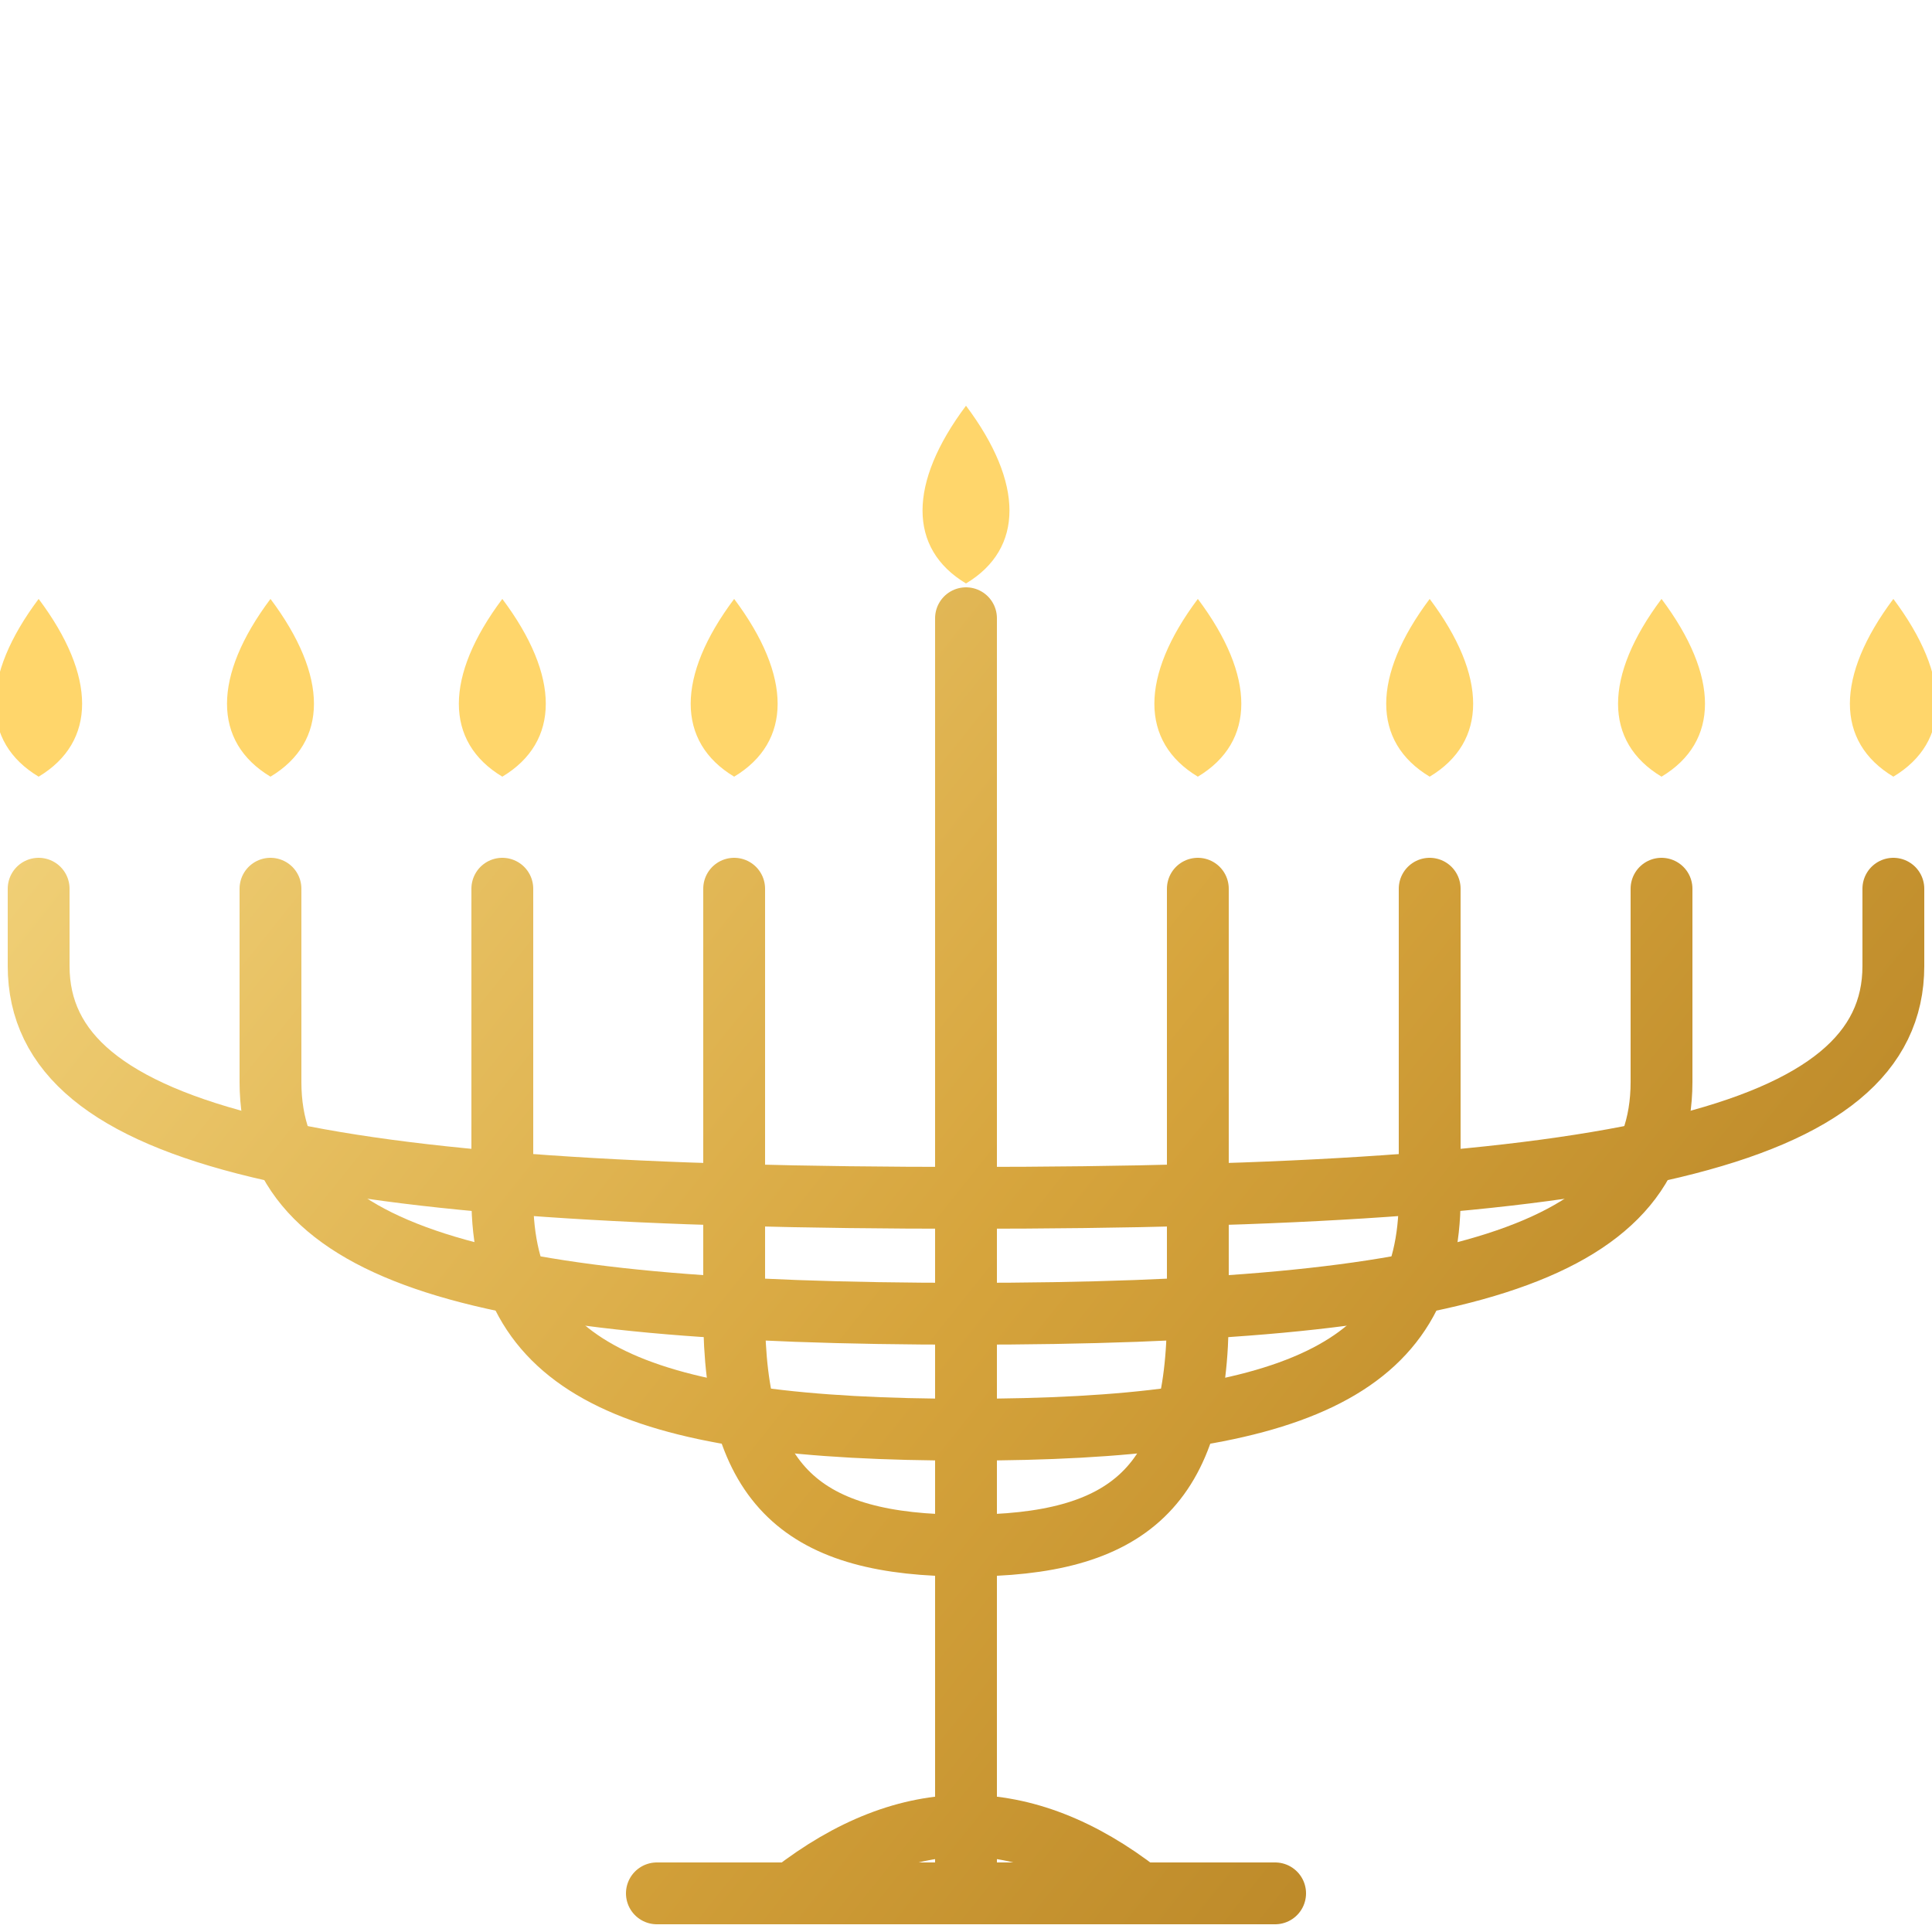
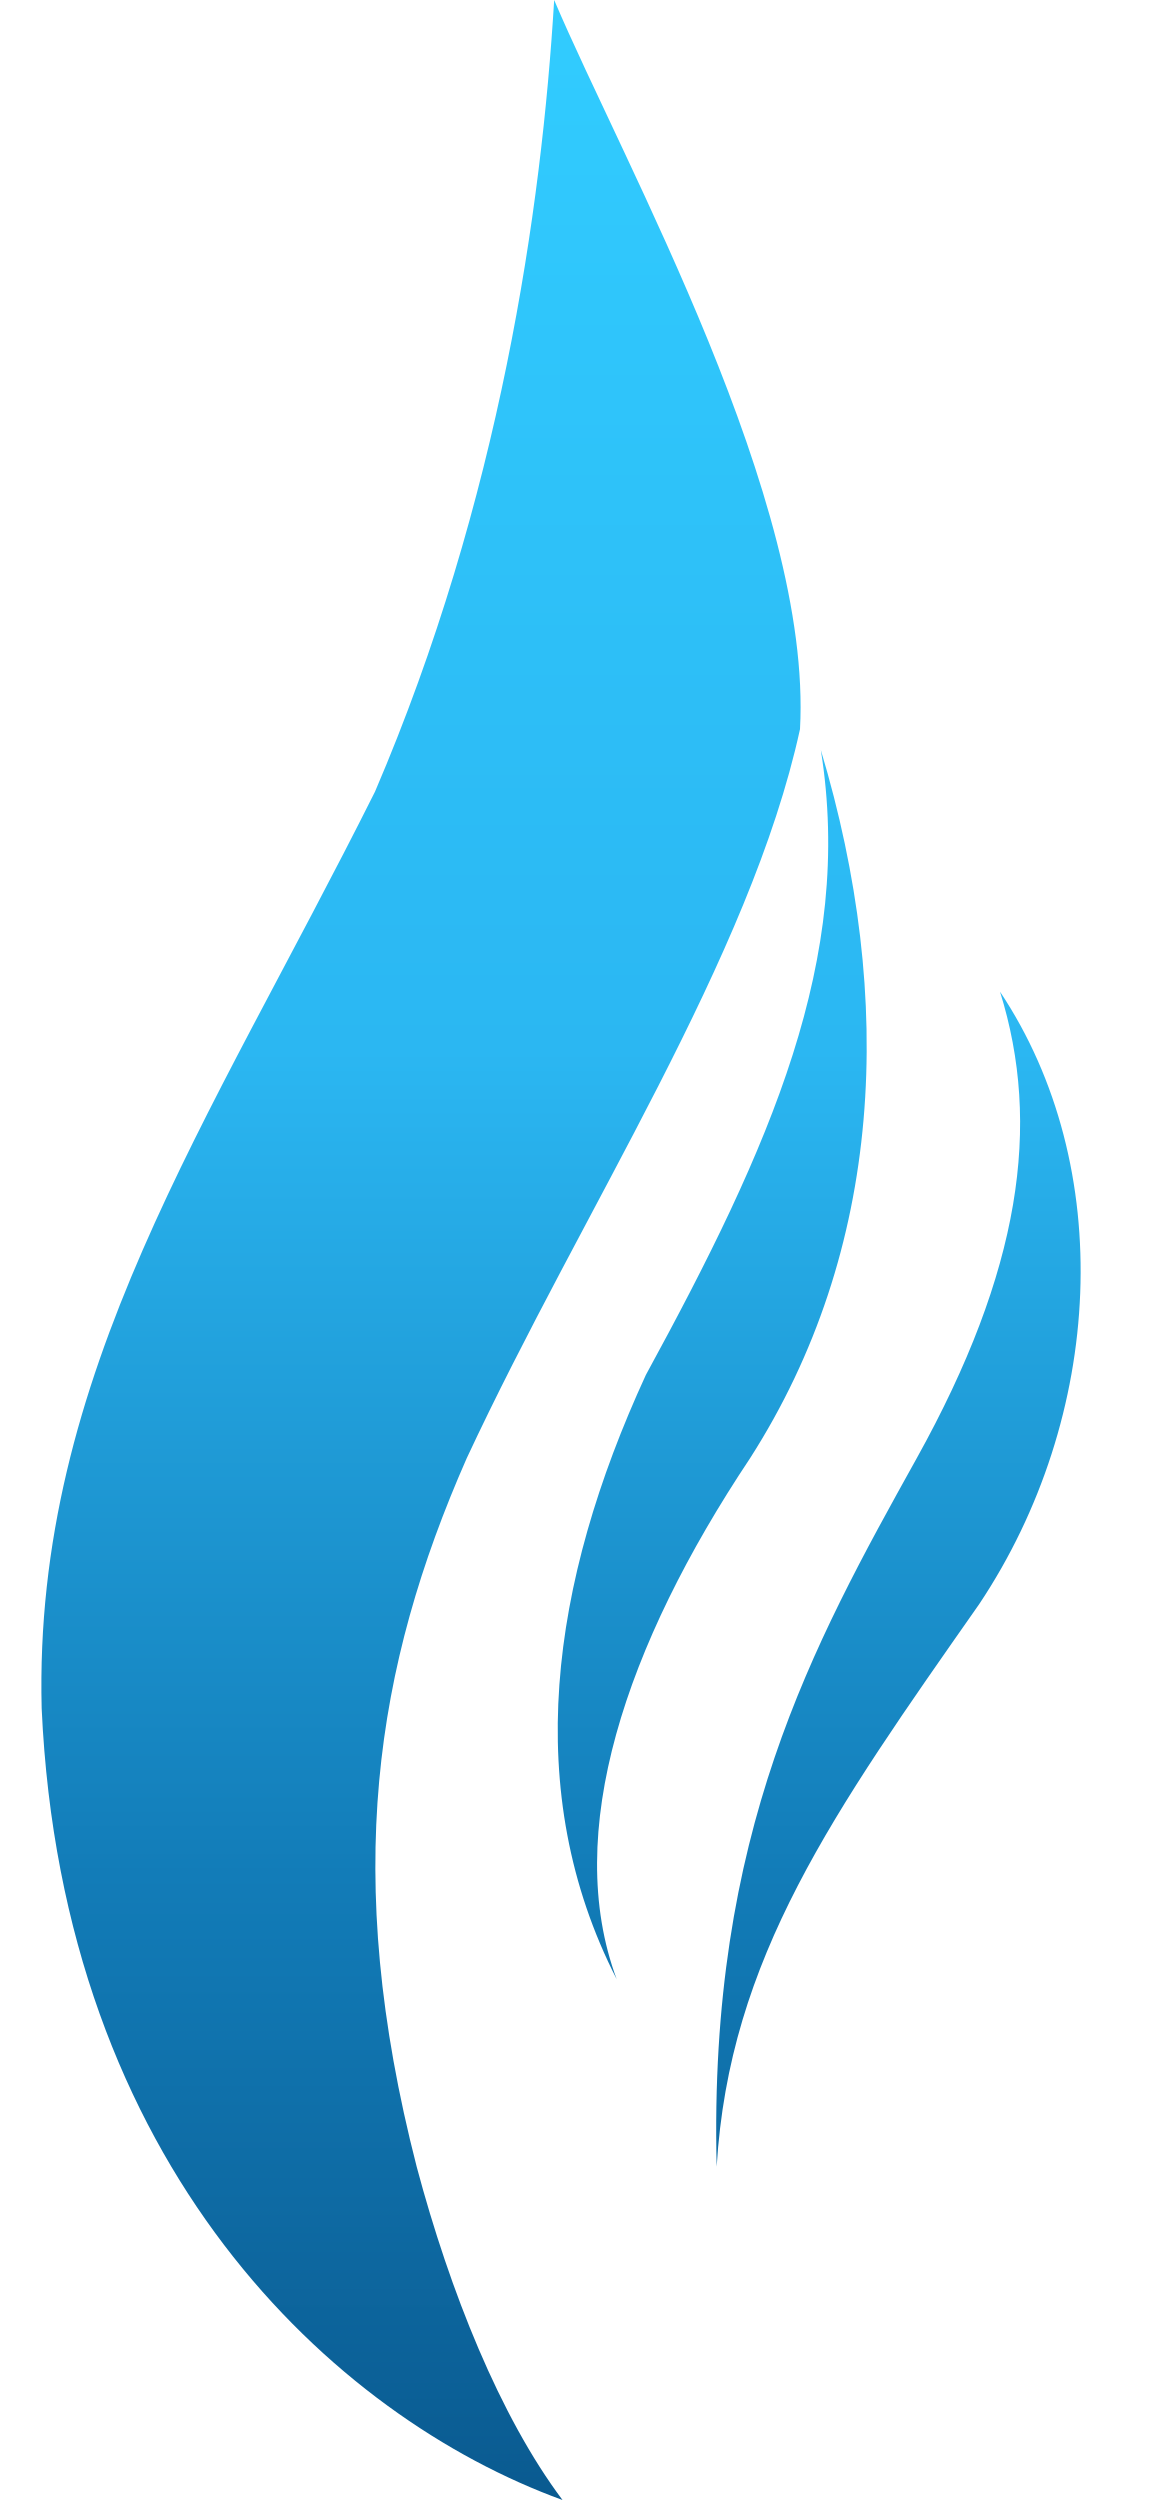
- <svg xmlns="http://www.w3.org/2000/svg" viewBox="0 0 100 100" role="img" aria-label="Chabad menorah">
+ <svg xmlns="http://www.w3.org/2000/svg" viewBox="150 0 280 600" role="img" aria-label="Chabad of Lamorinda flame">
  <defs>
-     <linearGradient id="g" gradientUnits="userSpaceOnUse" x1="0" y1="20" x2="100" y2="100">
-       <stop offset="0" stop-color="#f6d983" />
-       <stop offset=".5" stop-color="#d6a43c" />
-       <stop offset="1" stop-color="#a8741a" />
+     <linearGradient id="fg" gradientUnits="userSpaceOnUse" x1="0" y1="0" x2="0" y2="600">
+       <stop offset="0" stop-color="#31ccff" />
+       <stop offset=".42" stop-color="#2bb7f2" />
+       <stop offset=".75" stop-color="#127cb8" />
+       <stop offset="1" stop-color="#0a5a90" />
    </linearGradient>
  </defs>
-   <g fill="none" stroke="url(#g)" stroke-width="3.2" stroke-linecap="round" stroke-linejoin="round" transform="translate(0,6)">
-     <path d="M50 26V84" />
-     <path d="M50 74 C 41.6 74 38.0 71 38.0 62 V40 M50 74 C 58.4 74 62.0 71 62.0 62 V40" />
-     <path d="M50 68 C 33.2 68 26.0 65 26.0 56 V40 M50 68 C 66.8 68 74.0 65 74.0 56 V40" />
-     <path d="M50 62 C 24.8 62 14.0 59 14.0 50 V40 M50 62 C 75.2 62 86.0 59 86.0 50 V40" />
-     <path d="M50 56 C 16.4 56 2.0 53 2.0 44 V40 M50 56 C 83.6 56 98.0 53 98.0 44 V40" />
-     <path d="M34 92H66M41 92 Q50 85 59 92M50 84V92" />
-   </g>
-   <g transform="translate(0,6)">
-     <path d="M2 25c3 4 3 7.4 0 9.2c-3-1.8-3-5.2 0-9.2z" fill="#ffd66b" />
-     <path d="M14 25c3 4 3 7.4 0 9.2c-3-1.8-3-5.2 0-9.2z" fill="#ffd66b" />
-     <path d="M26 25c3 4 3 7.4 0 9.2c-3-1.8-3-5.2 0-9.2z" fill="#ffd66b" />
-     <path d="M38 25c3 4 3 7.4 0 9.2c-3-1.8-3-5.2 0-9.2z" fill="#ffd66b" />
-     <path d="M50 15c3 4 3 7.4 0 9.2c-3-1.8-3-5.2 0-9.2z" fill="#ffd66b" />
-     <path d="M62 25c3 4 3 7.4 0 9.2c-3-1.8-3-5.2 0-9.2z" fill="#ffd66b" />
-     <path d="M74 25c3 4 3 7.4 0 9.2c-3-1.8-3-5.2 0-9.2z" fill="#ffd66b" />
-     <path d="M86 25c3 4 3 7.4 0 9.2c-3-1.8-3-5.2 0-9.2z" fill="#ffd66b" />
-     <path d="M98 25c3 4 3 7.4 0 9.2c-3-1.8-3-5.2 0-9.2z" fill="#ffd66b" />
+   <g fill="url(#fg)">
+     <path d="M283 0C300 40 345 120 342 175C330 230 290 290 262 350C240 400 232 450 250 520C258 550 270 580 285 600C230 580 165 520 160 410C158 330 200 270 240 190C270 120 280 50 283 0Z" />
+     <path d="M347 180C365 240 362 300 330 350C300 395 285 440 298 475C275 430 282 380 305 330C335 275 355 230 347 180Z" />
+     <path d="M390 238C418 280 415 340 385 385C350 435 325 470 322 520C320 440 345 395 370 350C395 305 400 270 390 238Z" />
  </g>
</svg>
